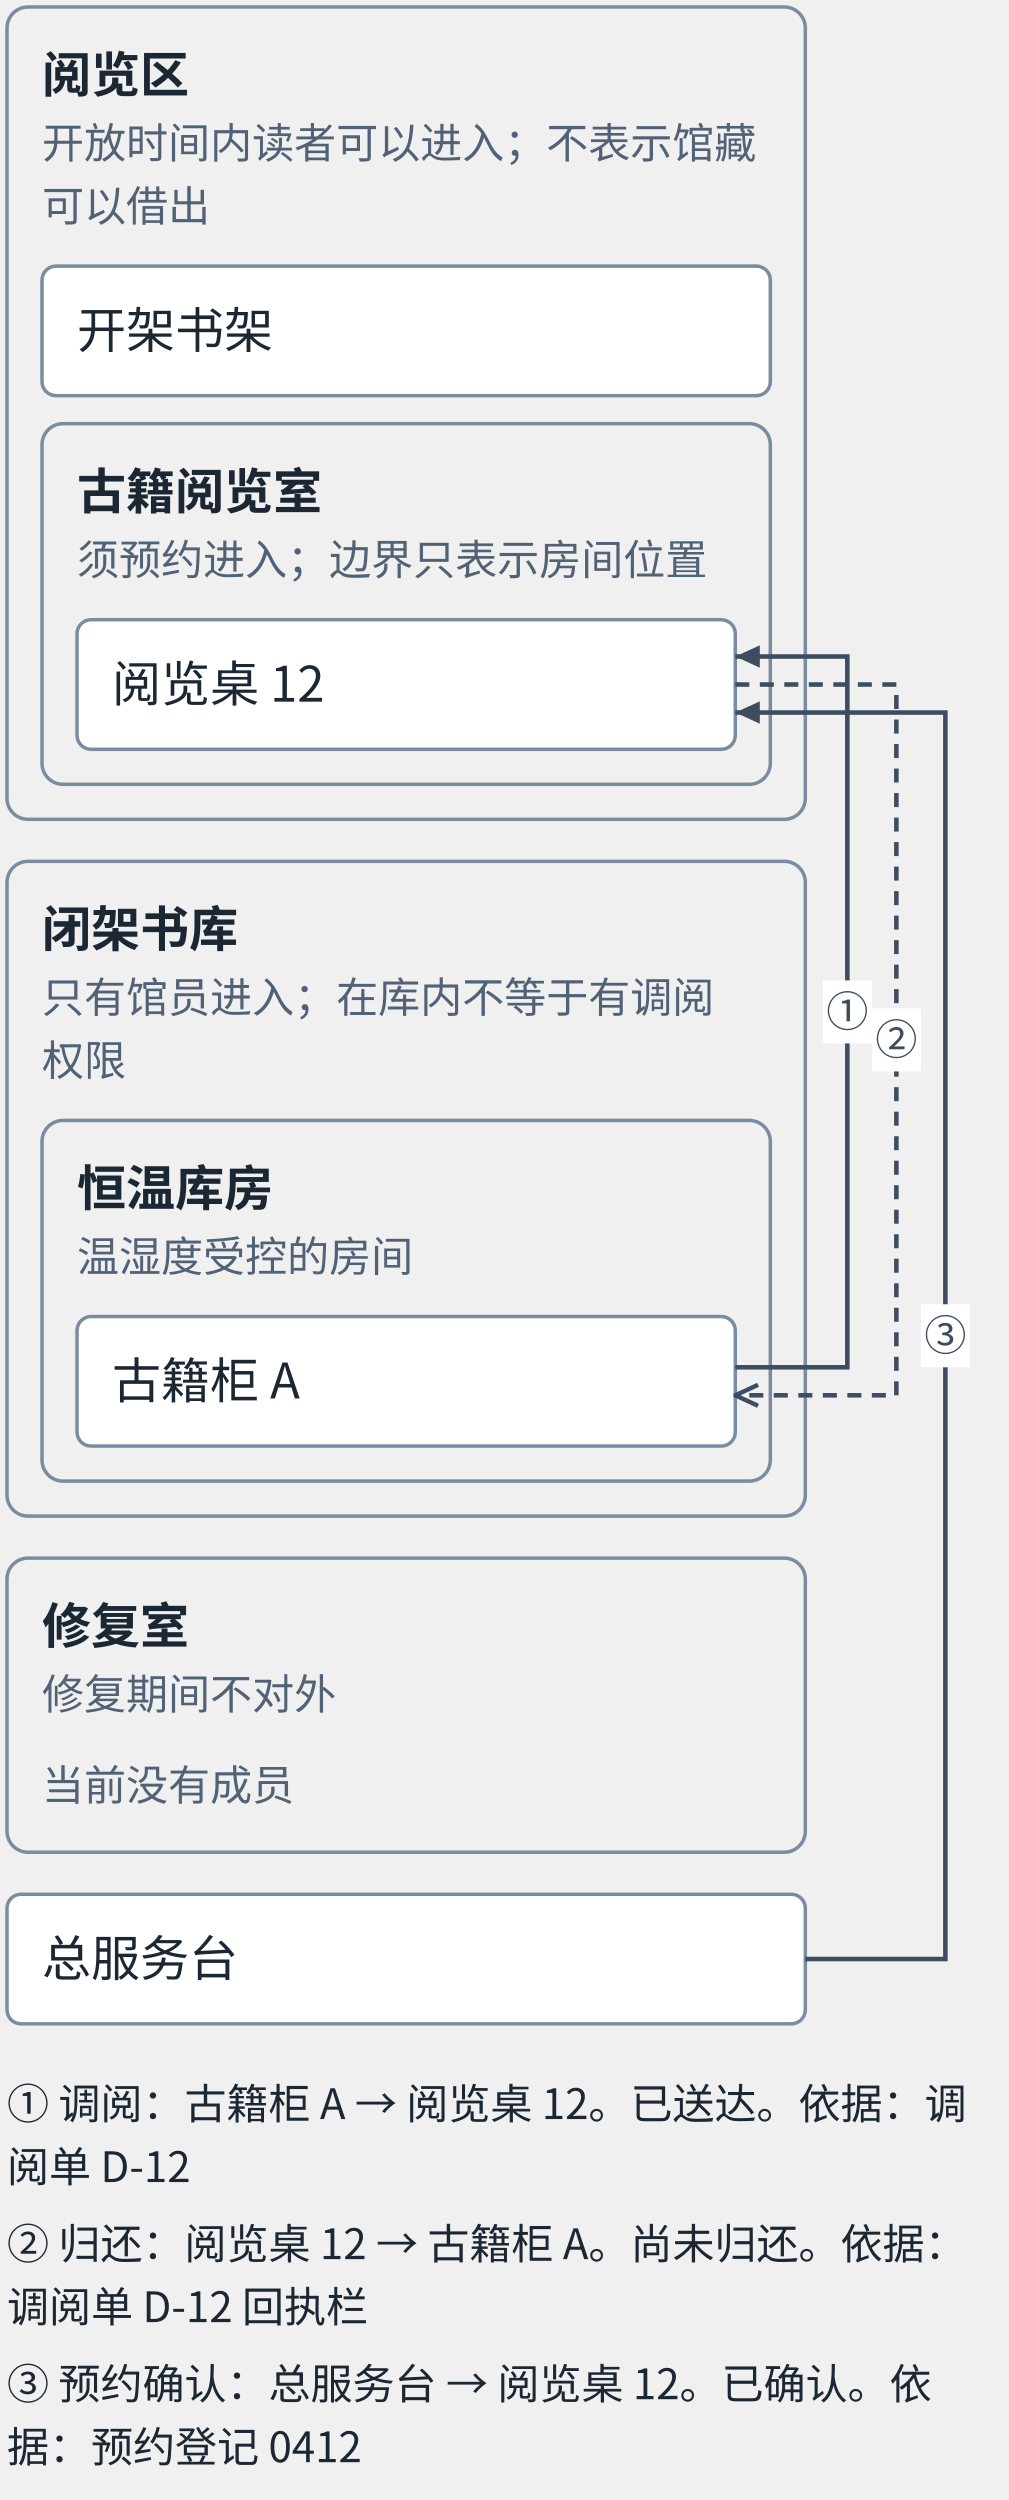
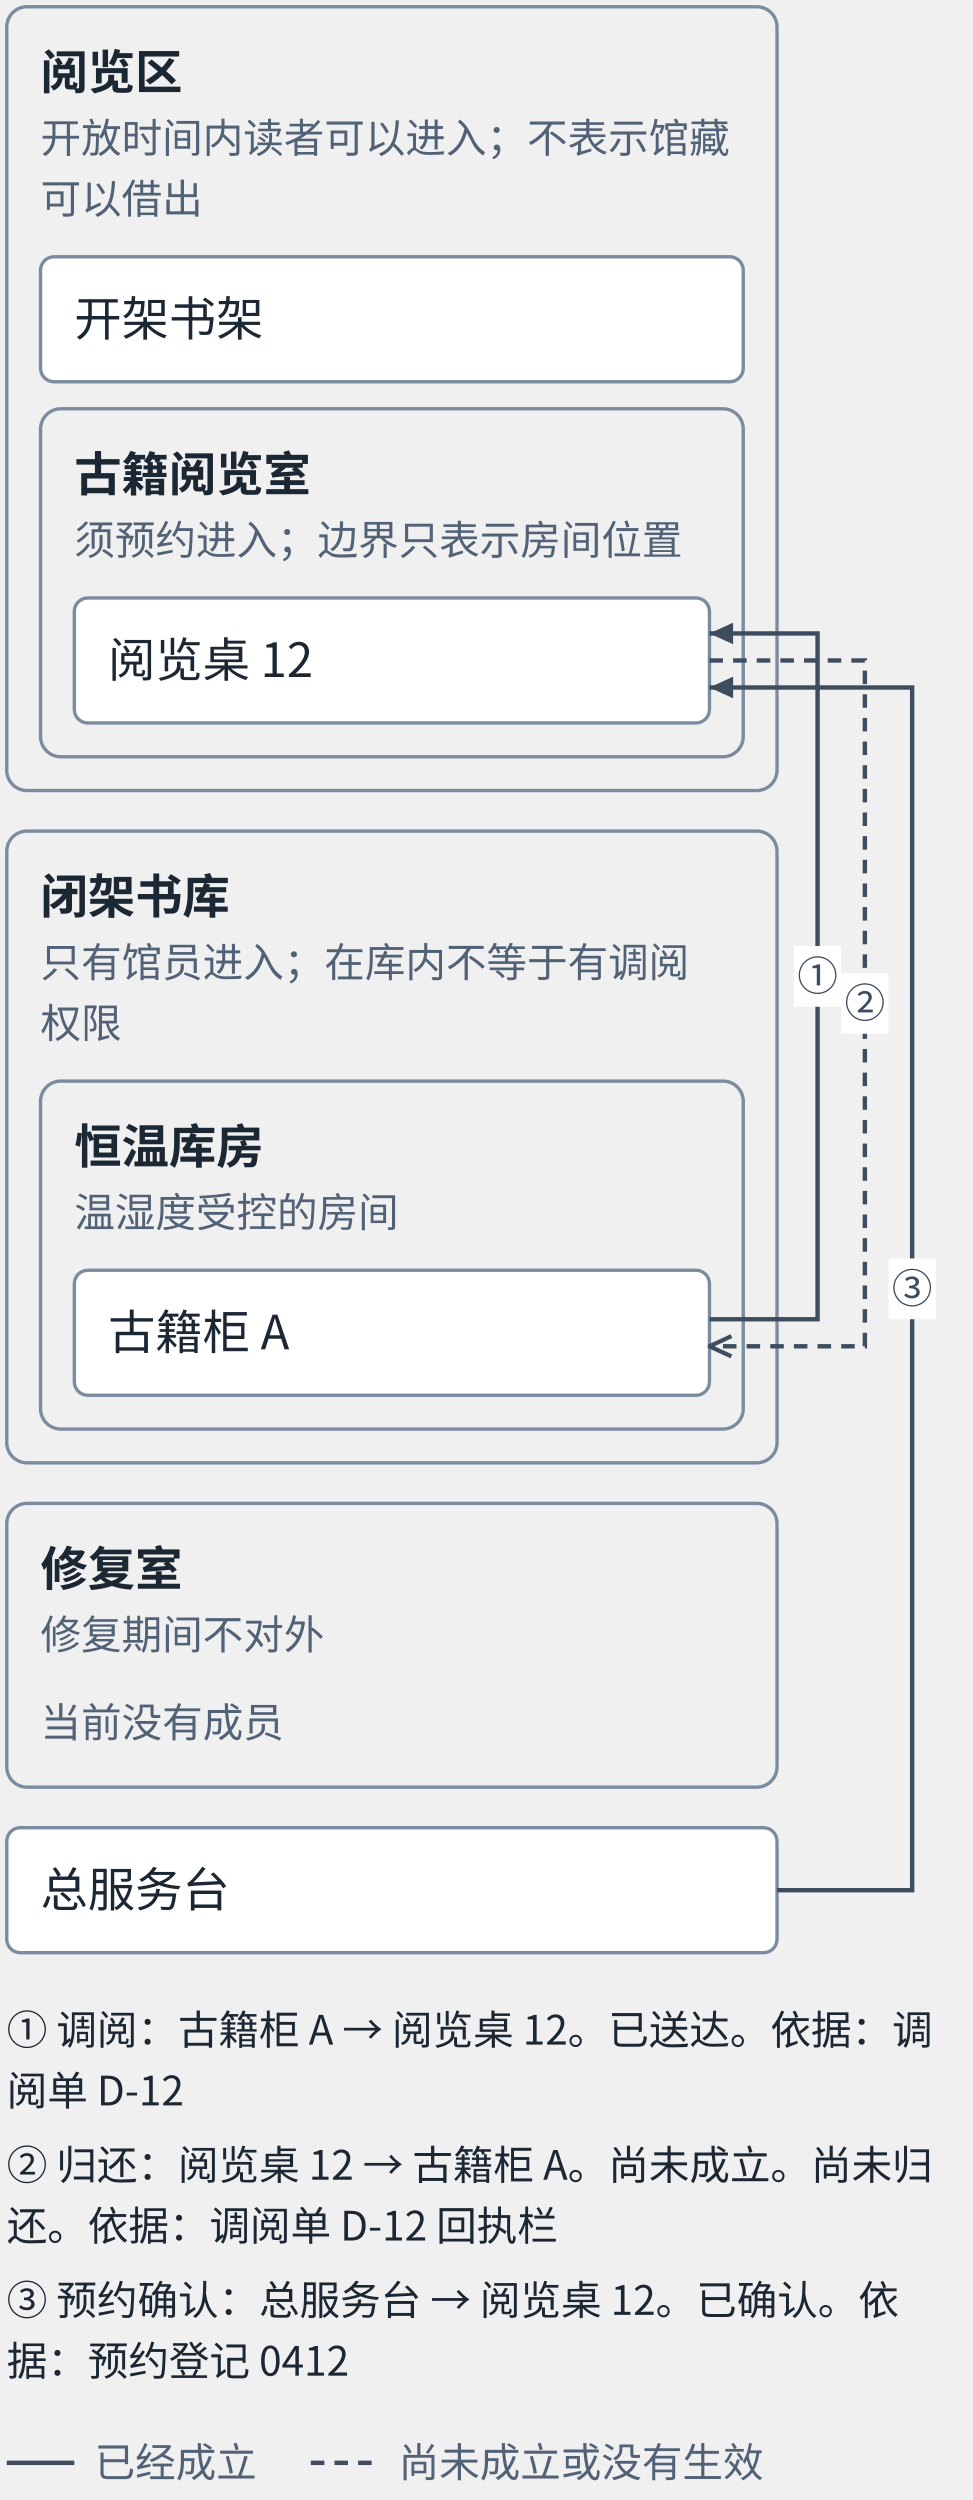
- <svg xmlns="http://www.w3.org/2000/svg" id="scope-library-w288" viewBox="-2 -2 288 714" width="288" height="714" role="img" aria-labelledby="scope-library-w288-title scope-library-w288-desc" lang="zh-Hans" xml:lang="zh-Hans" font-family="system-ui, -apple-system, 'PingFang SC', 'Hiragino Sans GB', 'Noto Sans CJK SC', 'Microsoft YaHei', sans-serif" data-asset="rel-scope" data-asset-version="0.1.0">
+ <svg xmlns="http://www.w3.org/2000/svg" id="scope-library-w288" viewBox="-2 -2 288 740" width="288" height="740" role="img" aria-labelledby="scope-library-w288-title scope-library-w288-desc" lang="zh-Hans" xml:lang="zh-Hans" font-family="system-ui, -apple-system, 'PingFang SC', 'Hiragino Sans GB', 'Noto Sans CJK SC', 'Microsoft YaHei', sans-serif" data-asset="rel-scope" data-asset-version="0.2.0">
  <defs>
    <marker id="scope-library-w288-arrow-solid" viewBox="0 0 8 8" refX="7.5" refY="4" markerWidth="8" markerHeight="8" markerUnits="userSpaceOnUse" orient="auto">
      <path d="M0.5 0.8 7.5 4 0.5 7.2Z" fill="#3d4c5e" />
    </marker>
    <marker id="scope-library-w288-arrow-open" viewBox="0 0 8 8" refX="7.5" refY="4" markerWidth="8" markerHeight="8" markerUnits="userSpaceOnUse" orient="auto">
      <path d="M1 1 7.5 4 1 7" fill="none" stroke="#3d4c5e" stroke-width="1.25" />
    </marker>
  </defs>
  <g data-object-id="area-reading" data-role="container">
    <rect x="0" y="0" width="228" height="232" rx="6" fill="none" stroke="#7b8ba0" stroke-width="1" />
    <text x="10" y="24.4" font-size="14" font-weight="600" fill="#1b2733" data-text="area-reading.label">阅览区</text>
    <text x="10" y="43.2" font-size="12" fill="#526276" data-text="area-reading.boundary">
      <tspan x="10" y="43.2">开放时间内读者可以进入；不表示馆藏</tspan>
      <tspan x="10" y="61.2">可以借出</tspan>
    </text>
    <g data-object-id="shelf-open" data-role="member" data-container="area-reading">
      <rect x="10" y="74" width="208" height="37" rx="4" fill="#ffffff" stroke="#7b8ba0" stroke-width="1" />
      <text x="20" y="97.4" font-size="14" fill="#1b2733" data-text="shelf-open.label">开架书架</text>
    </g>
    <g data-object-id="room-rare" data-role="container" data-parent="area-reading">
      <rect x="10" y="119" width="208" height="103" rx="6" fill="none" stroke="#7b8ba0" stroke-width="1" />
      <text x="20" y="143.4" font-size="14" font-weight="600" fill="#1b2733" data-text="room-rare.label">古籍阅览室</text>
      <text x="20" y="162.2" font-size="12" fill="#526276" data-text="room-rare.boundary">须预约进入；边界只表示房间位置</text>
      <g data-object-id="desk-12" data-role="member" data-container="room-rare">
        <rect x="20" y="175" width="188" height="37" rx="4" fill="#ffffff" stroke="#7b8ba0" stroke-width="1" />
        <text x="30" y="198.4" font-size="14" fill="#1b2733" data-text="desk-12.label">阅览桌 12</text>
      </g>
    </g>
  </g>
  <g data-object-id="area-stack" data-role="container">
    <rect x="0" y="244" width="228" height="187" rx="6" fill="none" stroke="#7b8ba0" stroke-width="1" />
    <text x="10" y="268.4" font-size="14" font-weight="600" fill="#1b2733" data-text="area-stack.label">闭架书库</text>
    <text x="10" y="287.2" font-size="12" fill="#526276" data-text="area-stack.boundary">
      <tspan x="10" y="287.2">只有馆员进入；在库内不等于有调阅</tspan>
      <tspan x="10" y="305.2">权限</tspan>
    </text>
    <g data-object-id="vault" data-role="container" data-parent="area-stack">
      <rect x="10" y="318" width="208" height="103" rx="6" fill="none" stroke="#7b8ba0" stroke-width="1" />
      <text x="20" y="342.4" font-size="14" font-weight="600" fill="#1b2733" data-text="vault.label">恒温库房</text>
      <text x="20" y="361.2" font-size="12" fill="#526276" data-text="vault.boundary">温湿度受控的房间</text>
      <g data-object-id="cabinet-a" data-role="member" data-container="vault">
        <rect x="20" y="374" width="188" height="37" rx="4" fill="#ffffff" stroke="#7b8ba0" stroke-width="1" />
        <text x="30" y="397.4" font-size="14" fill="#1b2733" data-text="cabinet-a.label">古籍柜 A</text>
      </g>
    </g>
  </g>
  <g data-object-id="room-repair" data-role="container">
    <rect x="0" y="443" width="228" height="84" rx="6" fill="none" stroke="#7b8ba0" stroke-width="1" />
    <text x="10" y="467.4" font-size="14" font-weight="600" fill="#1b2733" data-text="room-repair.label">修复室</text>
    <text x="10" y="486.2" font-size="12" fill="#526276" data-text="room-repair.boundary">修复期间不对外</text>
    <text x="10" y="512.2" font-size="12" fill="#526276" data-text="room-repair.empty">当前没有成员</text>
  </g>
  <g data-object-id="counter" data-role="member">
    <rect x="0" y="539" width="228" height="37" rx="4" fill="#ffffff" stroke="#7b8ba0" stroke-width="1" />
    <text x="10" y="562.4" font-size="14" fill="#1b2733" data-text="counter.label">总服务台</text>
  </g>
-   <path d="M208 388.5 L240 388.5 L240 185.5 L208 185.5" fill="none" stroke="#3d4c5e" stroke-width="1.3" marker-end="url(#scope-library-w288-arrow-solid)" data-edge-id="fetch" data-from="cabinet-a" data-to="desk-12" data-state="established" />
+   <path d="M208 388.5 L240 388.5 L240 185.5 L208 185.5" fill="none" stroke="#3d4c5e" stroke-width="1.3" marker-end="url(#scope-library-w288-arrow-solid)" data-edge-id="fetch" data-from="cabinet-a" data-to="desk-12" data-state="established" data-basis="slip-D-12" />
  <rect x="233" y="278" width="14" height="18" fill="#ffffff" />
  <text x="240" y="291.2" font-size="12" fill="#3d4c5e" text-anchor="middle" data-text="fetch.mark">①</text>
-   <path d="M208 193.5 L254 193.5 L254 396.5 L208 396.5" fill="none" stroke="#3d4c5e" stroke-width="1.3" stroke-dasharray="4 3" marker-end="url(#scope-library-w288-arrow-open)" data-edge-id="return" data-from="desk-12" data-to="cabinet-a" data-state="pending" />
+   <path d="M208 193.5 L254 193.5 L254 396.5 L208 396.5" fill="none" stroke="#3d4c5e" stroke-width="1.3" stroke-dasharray="4 3" marker-end="url(#scope-library-w288-arrow-open)" data-edge-id="return" data-from="desk-12" data-to="cabinet-a" data-state="pending" data-basis="slip-D-12#回执栏" />
  <rect x="247" y="286" width="14" height="18" fill="#ffffff" />
  <text x="254" y="299.2" font-size="12" fill="#3d4c5e" text-anchor="middle" data-text="return.mark">②</text>
-   <path d="M228 557.5 L268 557.5 L268 201.5 L208 201.5" fill="none" stroke="#3d4c5e" stroke-width="1.3" marker-end="url(#scope-library-w288-arrow-solid)" data-edge-id="confirm" data-from="counter" data-to="desk-12" data-state="established" />
+   <path d="M228 557.5 L268 557.5 L268 201.5 L208 201.5" fill="none" stroke="#3d4c5e" stroke-width="1.3" marker-end="url(#scope-library-w288-arrow-solid)" data-edge-id="confirm" data-from="counter" data-to="desk-12" data-state="established" data-basis="booking-0412" />
  <rect x="261" y="370.5" width="14" height="18" fill="#ffffff" />
  <text x="268" y="383.7" font-size="12" fill="#3d4c5e" text-anchor="middle" data-text="confirm.mark">③</text>
  <text x="0" y="603.2" font-size="12" fill="#1b2733" data-text="fetch.key">
    <tspan x="0" y="603.2">① 调阅：古籍柜 A → 阅览桌 12。已送达。依据：调</tspan>
    <tspan x="0" y="621.2">阅单 D-12</tspan>
  </text>
  <text x="0" y="643.2" font-size="12" fill="#1b2733" data-text="return.key">
-     <tspan x="0" y="643.2">② 归还：阅览桌 12 → 古籍柜 A。尚未归还。依据：</tspan>
-     <tspan x="0" y="661.2">调阅单 D-12 回执栏</tspan>
+     <tspan x="0" y="643.2">② 归还：阅览桌 12 → 古籍柜 A。尚未成立。尚未归</tspan>
+     <tspan x="0" y="661.2">还。依据：调阅单 D-12 回执栏</tspan>
  </text>
  <text x="0" y="683.2" font-size="12" fill="#1b2733" data-text="confirm.key">
    <tspan x="0" y="683.2">③ 预约确认：总服务台 → 阅览桌 12。已确认。依</tspan>
    <tspan x="0" y="701.2">据：预约登记 0412</tspan>
  </text>
+   <g data-role="legend">
+     <path d="M0 727L20 727" fill="none" stroke="#3d4c5e" stroke-width="1.3" />
+     <text x="26" y="731.2" font-size="12" fill="#526276" data-text="legend.0">已经成立</text>
+     <path d="M90 727L110 727" fill="none" stroke="#3d4c5e" stroke-width="1.3" stroke-dasharray="4 3" />
+     <text x="116" y="731.2" font-size="12" fill="#526276" data-text="legend.1">尚未成立或没有生效</text>
+   </g>
</svg>
